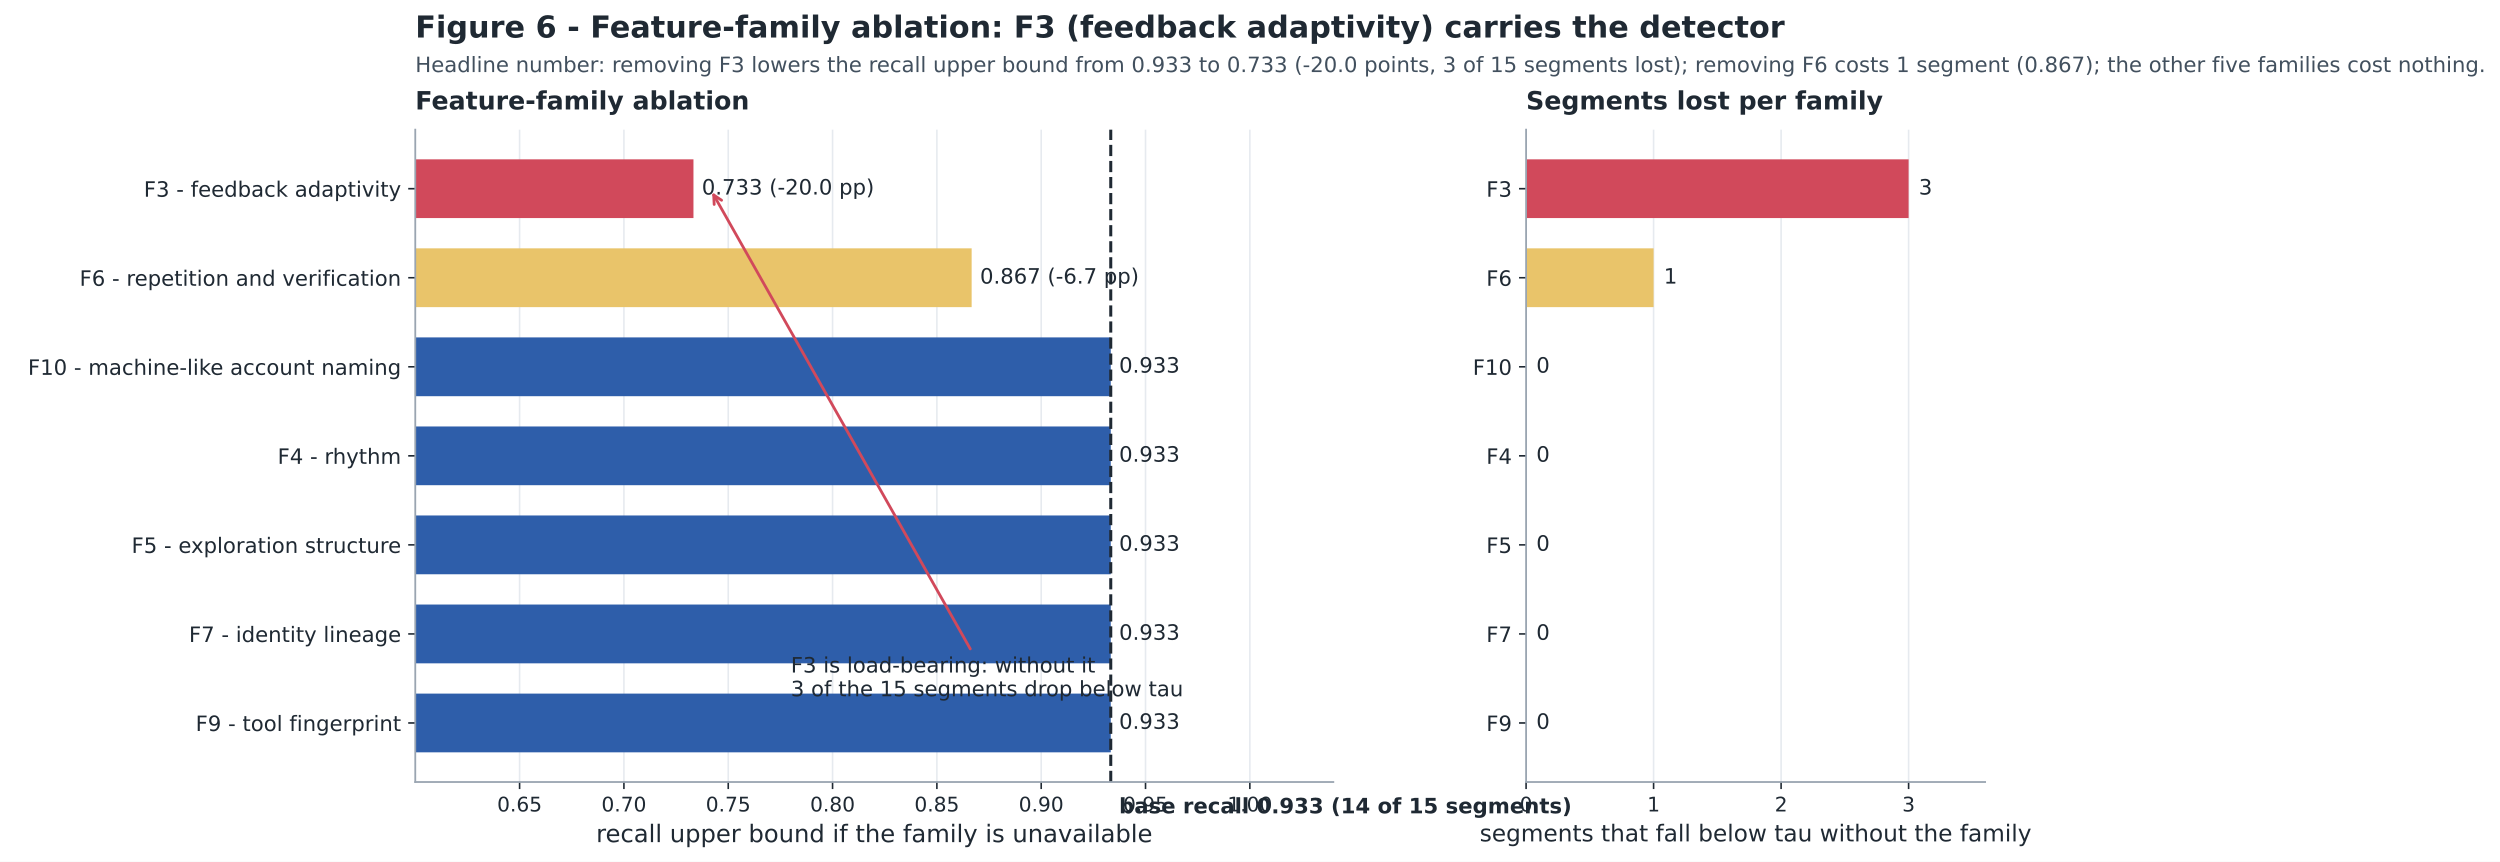
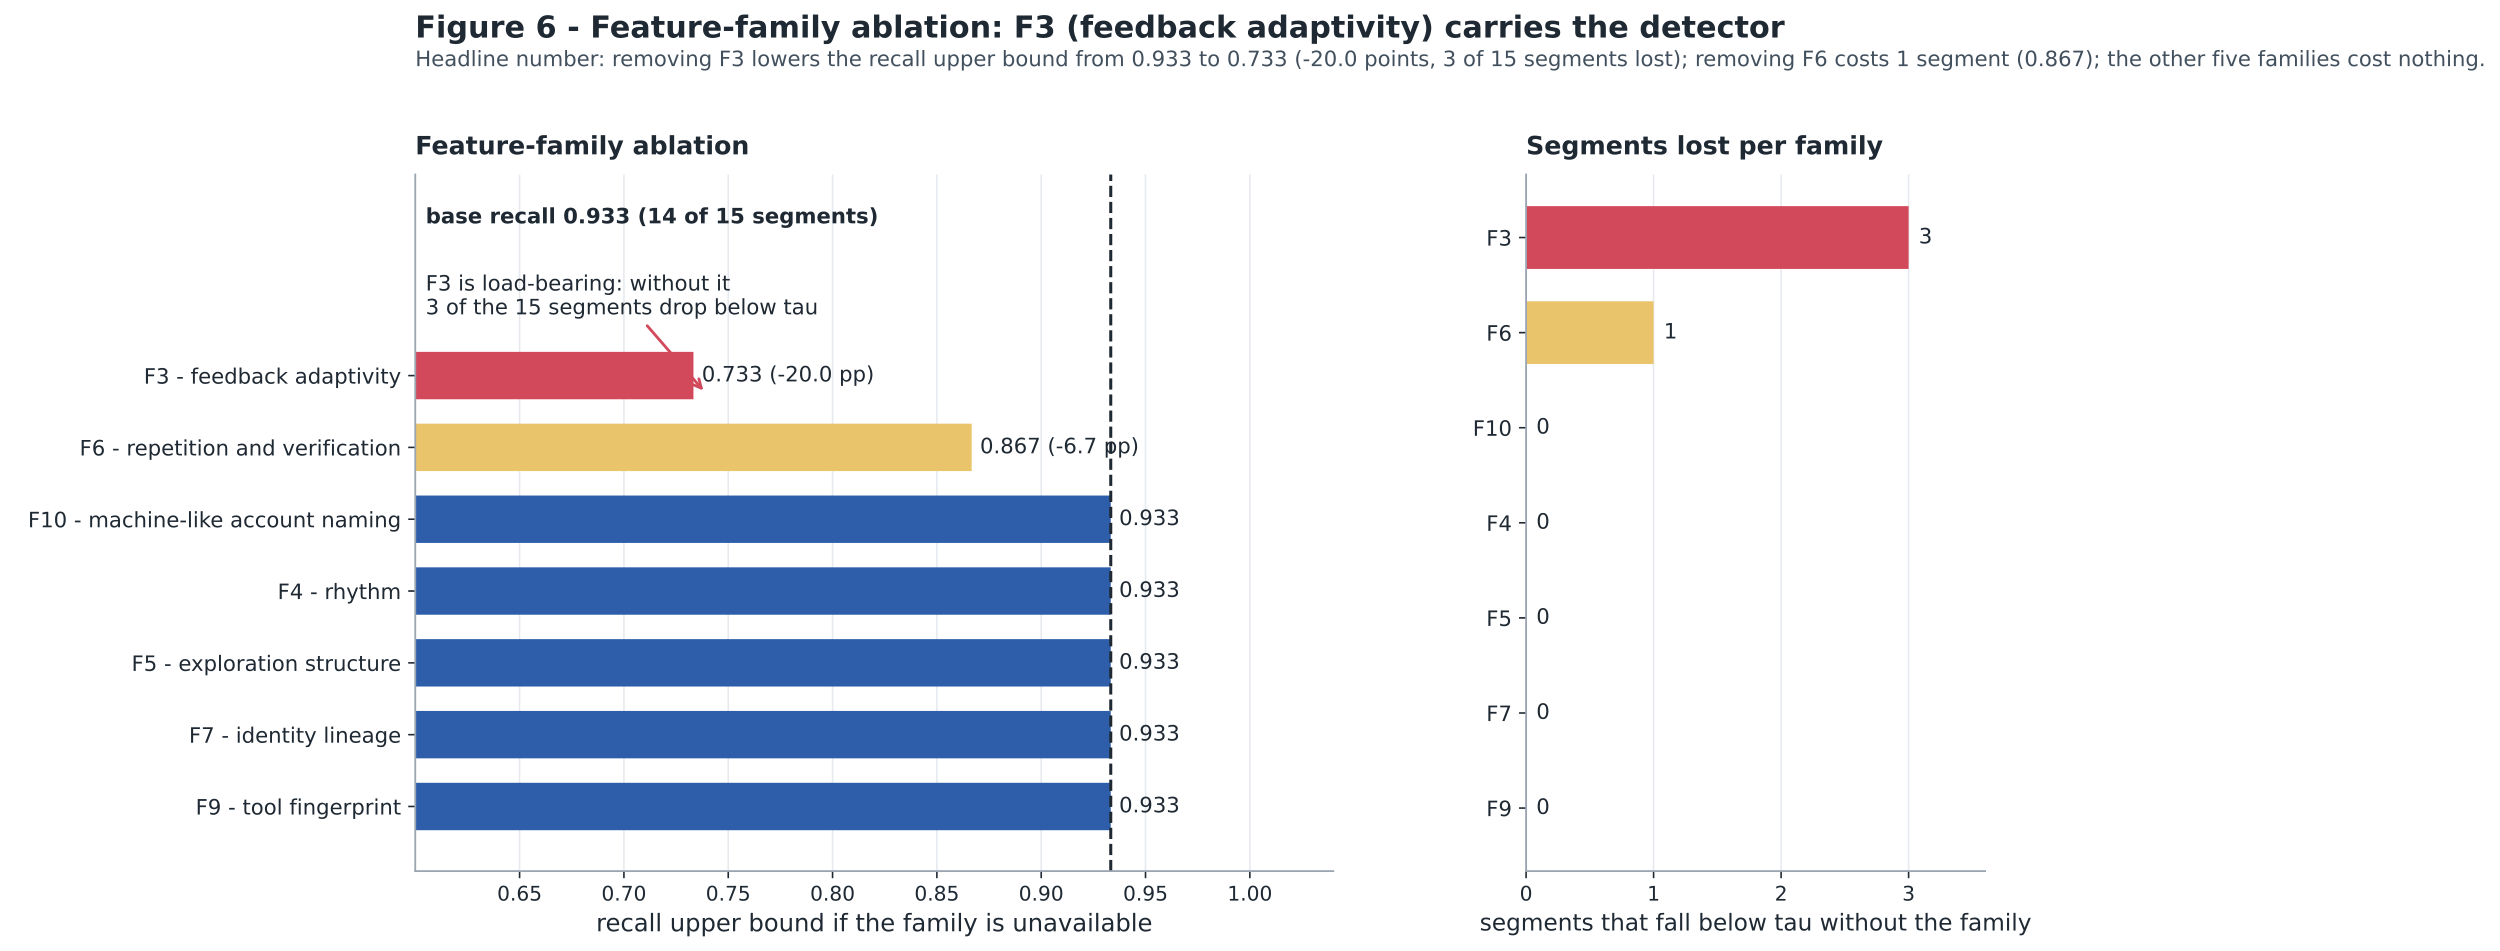
- <svg xmlns="http://www.w3.org/2000/svg" xmlns:xlink="http://www.w3.org/1999/xlink" width="1238.347pt" height="426.852pt" viewBox="0 0 1238.347 426.852" version="1.1">
+ <svg xmlns="http://www.w3.org/2000/svg" xmlns:xlink="http://www.w3.org/1999/xlink" width="1238.347pt" height="470.988pt" viewBox="0 0 1238.347 470.988" version="1.1">
  <defs>
    <style type="text/css">*{stroke-linejoin: round; stroke-linecap: butt}</style>
  </defs>
  <g id="figure_1">
    <g id="patch_1">
-       <path d="M 0 426.852  L 1238.347 426.852  L 1238.347 0  L 0 0  z " style="fill: #ffffff" />
+       <path d="M 0 470.988  L 1238.347 470.988  L 1238.347 0  L 0 0  z " style="fill: #ffffff" />
    </g>
    <g id="axes_1">
      <g id="patch_2">
-         <path d="M 205.7 387.36  L 660.437 387.36  L 660.437 64.224  L 205.7 64.224  z " style="fill: #ffffff" />
+         <path d="M 205.7 431.496  L 660.437 431.496  L 660.437 86.436  L 205.7 86.436  z " style="fill: #ffffff" />
      </g>
      <g id="matplotlib.axis_1">
        <g id="xtick_1">
          <g id="line2d_1">
-             <path d="M 257.375 387.36  L 257.375 64.224  " clip-path="url(#p7f1a88442e)" style="fill: none; stroke: #e6eaef; stroke-width: 0.8; stroke-linecap: square" />
+             <path d="M 257.375 431.496  L 257.375 86.436  " clip-path="url(#p251c50c5ed)" style="fill: none; stroke: #e6eaef; stroke-width: 0.8; stroke-linecap: square" />
          </g>
          <g id="line2d_2">
            <defs>
-               <path id="m8e0997d4df" d="M 0 0  L 0 3.5  " style="stroke: #1f2933; stroke-width: 0.8" />
+               <path id="ma139b9c1f6" d="M 0 0  L 0 3.5  " style="stroke: #1f2933; stroke-width: 0.8" />
            </defs>
            <g>
-               <use xlink:href="#m8e0997d4df" x="257.375" y="387.36" style="fill: #1f2933; stroke: #1f2933; stroke-width: 0.8" />
+               <use xlink:href="#ma139b9c1f6" x="257.375" y="431.496" style="fill: #1f2933; stroke: #1f2933; stroke-width: 0.8" />
            </g>
          </g>
          <g id="text_1">
-             <text style="font-size: 10px; font-family: 'DejaVu Sans'; text-anchor: middle; fill: #1f2933" x="257.375" y="401.958" transform="rotate(-0 257.375 401.9584)">0.65</text>
+             <text style="font-size: 10px; font-family: 'DejaVu Sans'; text-anchor: middle; fill: #1f2933" x="257.375" y="446.094" transform="rotate(-0 257.375 446.0944)">0.65</text>
          </g>
        </g>
        <g id="xtick_2">
          <g id="line2d_3">
-             <path d="M 309.05 387.36  L 309.05 64.224  " clip-path="url(#p7f1a88442e)" style="fill: none; stroke: #e6eaef; stroke-width: 0.8; stroke-linecap: square" />
+             <path d="M 309.05 431.496  L 309.05 86.436  " clip-path="url(#p251c50c5ed)" style="fill: none; stroke: #e6eaef; stroke-width: 0.8; stroke-linecap: square" />
          </g>
          <g id="line2d_4">
            <g>
-               <use xlink:href="#m8e0997d4df" x="309.05" y="387.36" style="fill: #1f2933; stroke: #1f2933; stroke-width: 0.8" />
+               <use xlink:href="#ma139b9c1f6" x="309.05" y="431.496" style="fill: #1f2933; stroke: #1f2933; stroke-width: 0.8" />
            </g>
          </g>
          <g id="text_2">
-             <text style="font-size: 10px; font-family: 'DejaVu Sans'; text-anchor: middle; fill: #1f2933" x="309.05" y="401.958" transform="rotate(-0 309.0496 401.9584)">0.70</text>
+             <text style="font-size: 10px; font-family: 'DejaVu Sans'; text-anchor: middle; fill: #1f2933" x="309.05" y="446.094" transform="rotate(-0 309.0496 446.0944)">0.70</text>
          </g>
        </g>
        <g id="xtick_3">
          <g id="line2d_5">
-             <path d="M 360.724 387.36  L 360.724 64.224  " clip-path="url(#p7f1a88442e)" style="fill: none; stroke: #e6eaef; stroke-width: 0.8; stroke-linecap: square" />
+             <path d="M 360.724 431.496  L 360.724 86.436  " clip-path="url(#p251c50c5ed)" style="fill: none; stroke: #e6eaef; stroke-width: 0.8; stroke-linecap: square" />
          </g>
          <g id="line2d_6">
            <g>
-               <use xlink:href="#m8e0997d4df" x="360.724" y="387.36" style="fill: #1f2933; stroke: #1f2933; stroke-width: 0.8" />
+               <use xlink:href="#ma139b9c1f6" x="360.724" y="431.496" style="fill: #1f2933; stroke: #1f2933; stroke-width: 0.8" />
            </g>
          </g>
          <g id="text_3">
-             <text style="font-size: 10px; font-family: 'DejaVu Sans'; text-anchor: middle; fill: #1f2933" x="360.724" y="401.958" transform="rotate(-0 360.7242 401.9584)">0.75</text>
+             <text style="font-size: 10px; font-family: 'DejaVu Sans'; text-anchor: middle; fill: #1f2933" x="360.724" y="446.094" transform="rotate(-0 360.7242 446.0944)">0.75</text>
          </g>
        </g>
        <g id="xtick_4">
          <g id="line2d_7">
-             <path d="M 412.399 387.36  L 412.399 64.224  " clip-path="url(#p7f1a88442e)" style="fill: none; stroke: #e6eaef; stroke-width: 0.8; stroke-linecap: square" />
+             <path d="M 412.399 431.496  L 412.399 86.436  " clip-path="url(#p251c50c5ed)" style="fill: none; stroke: #e6eaef; stroke-width: 0.8; stroke-linecap: square" />
          </g>
          <g id="line2d_8">
            <g>
-               <use xlink:href="#m8e0997d4df" x="412.399" y="387.36" style="fill: #1f2933; stroke: #1f2933; stroke-width: 0.8" />
+               <use xlink:href="#ma139b9c1f6" x="412.399" y="431.496" style="fill: #1f2933; stroke: #1f2933; stroke-width: 0.8" />
            </g>
          </g>
          <g id="text_4">
-             <text style="font-size: 10px; font-family: 'DejaVu Sans'; text-anchor: middle; fill: #1f2933" x="412.399" y="401.958" transform="rotate(-0 412.3989 401.9584)">0.80</text>
+             <text style="font-size: 10px; font-family: 'DejaVu Sans'; text-anchor: middle; fill: #1f2933" x="412.399" y="446.094" transform="rotate(-0 412.3989 446.0944)">0.80</text>
          </g>
        </g>
        <g id="xtick_5">
          <g id="line2d_9">
-             <path d="M 464.074 387.36  L 464.074 64.224  " clip-path="url(#p7f1a88442e)" style="fill: none; stroke: #e6eaef; stroke-width: 0.8; stroke-linecap: square" />
+             <path d="M 464.074 431.496  L 464.074 86.436  " clip-path="url(#p251c50c5ed)" style="fill: none; stroke: #e6eaef; stroke-width: 0.8; stroke-linecap: square" />
          </g>
          <g id="line2d_10">
            <g>
-               <use xlink:href="#m8e0997d4df" x="464.074" y="387.36" style="fill: #1f2933; stroke: #1f2933; stroke-width: 0.8" />
+               <use xlink:href="#ma139b9c1f6" x="464.074" y="431.496" style="fill: #1f2933; stroke: #1f2933; stroke-width: 0.8" />
            </g>
          </g>
          <g id="text_5">
-             <text style="font-size: 10px; font-family: 'DejaVu Sans'; text-anchor: middle; fill: #1f2933" x="464.074" y="401.958" transform="rotate(-0 464.0735 401.9584)">0.85</text>
+             <text style="font-size: 10px; font-family: 'DejaVu Sans'; text-anchor: middle; fill: #1f2933" x="464.074" y="446.094" transform="rotate(-0 464.0735 446.0944)">0.85</text>
          </g>
        </g>
        <g id="xtick_6">
          <g id="line2d_11">
-             <path d="M 515.748 387.36  L 515.748 64.224  " clip-path="url(#p7f1a88442e)" style="fill: none; stroke: #e6eaef; stroke-width: 0.8; stroke-linecap: square" />
+             <path d="M 515.748 431.496  L 515.748 86.436  " clip-path="url(#p251c50c5ed)" style="fill: none; stroke: #e6eaef; stroke-width: 0.8; stroke-linecap: square" />
          </g>
          <g id="line2d_12">
            <g>
-               <use xlink:href="#m8e0997d4df" x="515.748" y="387.36" style="fill: #1f2933; stroke: #1f2933; stroke-width: 0.8" />
+               <use xlink:href="#ma139b9c1f6" x="515.748" y="431.496" style="fill: #1f2933; stroke: #1f2933; stroke-width: 0.8" />
            </g>
          </g>
          <g id="text_6">
-             <text style="font-size: 10px; font-family: 'DejaVu Sans'; text-anchor: middle; fill: #1f2933" x="515.748" y="401.958" transform="rotate(-0 515.7482 401.9584)">0.90</text>
+             <text style="font-size: 10px; font-family: 'DejaVu Sans'; text-anchor: middle; fill: #1f2933" x="515.748" y="446.094" transform="rotate(-0 515.7482 446.0944)">0.90</text>
          </g>
        </g>
        <g id="xtick_7">
          <g id="line2d_13">
-             <path d="M 567.423 387.36  L 567.423 64.224  " clip-path="url(#p7f1a88442e)" style="fill: none; stroke: #e6eaef; stroke-width: 0.8; stroke-linecap: square" />
+             <path d="M 567.423 431.496  L 567.423 86.436  " clip-path="url(#p251c50c5ed)" style="fill: none; stroke: #e6eaef; stroke-width: 0.8; stroke-linecap: square" />
          </g>
          <g id="line2d_14">
            <g>
-               <use xlink:href="#m8e0997d4df" x="567.423" y="387.36" style="fill: #1f2933; stroke: #1f2933; stroke-width: 0.8" />
+               <use xlink:href="#ma139b9c1f6" x="567.423" y="431.496" style="fill: #1f2933; stroke: #1f2933; stroke-width: 0.8" />
            </g>
          </g>
          <g id="text_7">
-             <text style="font-size: 10px; font-family: 'DejaVu Sans'; text-anchor: middle; fill: #1f2933" x="567.423" y="401.958" transform="rotate(-0 567.4228 401.9584)">0.95</text>
+             <text style="font-size: 10px; font-family: 'DejaVu Sans'; text-anchor: middle; fill: #1f2933" x="567.423" y="446.094" transform="rotate(-0 567.4228 446.0944)">0.95</text>
          </g>
        </g>
        <g id="xtick_8">
          <g id="line2d_15">
-             <path d="M 619.097 387.36  L 619.097 64.224  " clip-path="url(#p7f1a88442e)" style="fill: none; stroke: #e6eaef; stroke-width: 0.8; stroke-linecap: square" />
+             <path d="M 619.097 431.496  L 619.097 86.436  " clip-path="url(#p251c50c5ed)" style="fill: none; stroke: #e6eaef; stroke-width: 0.8; stroke-linecap: square" />
          </g>
          <g id="line2d_16">
            <g>
-               <use xlink:href="#m8e0997d4df" x="619.097" y="387.36" style="fill: #1f2933; stroke: #1f2933; stroke-width: 0.8" />
+               <use xlink:href="#ma139b9c1f6" x="619.097" y="431.496" style="fill: #1f2933; stroke: #1f2933; stroke-width: 0.8" />
            </g>
          </g>
          <g id="text_8">
-             <text style="font-size: 10px; font-family: 'DejaVu Sans'; text-anchor: middle; fill: #1f2933" x="619.097" y="401.958" transform="rotate(-0 619.0974 401.9584)">1.00</text>
+             <text style="font-size: 10px; font-family: 'DejaVu Sans'; text-anchor: middle; fill: #1f2933" x="619.097" y="446.094" transform="rotate(-0 619.0974 446.0944)">1.00</text>
          </g>
        </g>
        <g id="text_9">
-           <text style="font-size: 12px; font-family: 'DejaVu Sans'; text-anchor: middle; fill: #1f2933" x="433.069" y="417.156" transform="rotate(-0 433.0687 417.1562)">recall upper bound if the family is unavailable</text>
+           <text style="font-size: 12px; font-family: 'DejaVu Sans'; text-anchor: middle; fill: #1f2933" x="433.069" y="461.292" transform="rotate(-0 433.0687 461.2923)">recall upper bound if the family is unavailable</text>
        </g>
      </g>
      <g id="matplotlib.axis_2">
        <g id="ytick_1">
          <g id="line2d_17">
            <defs>
-               <path id="m0ffe9eadd7" d="M 0 0  L -3.5 0  " style="stroke: #1f2933; stroke-width: 0.8" />
+               <path id="mc63a3021b8" d="M 0 0  L -3.5 0  " style="stroke: #1f2933; stroke-width: 0.8" />
            </defs>
            <g>
-               <use xlink:href="#m0ffe9eadd7" x="205.7" y="93.468" style="fill: #1f2933; stroke: #1f2933; stroke-width: 0.8" />
+               <use xlink:href="#mc63a3021b8" x="205.7" y="186.041" style="fill: #1f2933; stroke: #1f2933; stroke-width: 0.8" />
            </g>
          </g>
          <g id="text_10">
-             <text style="font-size: 10.5px; font-family: 'DejaVu Sans'; text-anchor: end; fill: #1f2933" x="198.7" y="97.457" transform="rotate(-0 198.7003 97.45686)">F3  -  feedback adaptivity</text>
+             <text style="font-size: 10.5px; font-family: 'DejaVu Sans'; text-anchor: end; fill: #1f2933" x="198.7" y="190.03" transform="rotate(-0 198.7003 190.0301)">F3  -  feedback adaptivity</text>
          </g>
        </g>
        <g id="ytick_2">
          <g id="line2d_18">
            <g>
-               <use xlink:href="#m0ffe9eadd7" x="205.7" y="137.576" style="fill: #1f2933; stroke: #1f2933; stroke-width: 0.8" />
+               <use xlink:href="#mc63a3021b8" x="205.7" y="221.614" style="fill: #1f2933; stroke: #1f2933; stroke-width: 0.8" />
            </g>
          </g>
          <g id="text_11">
-             <text style="font-size: 10.5px; font-family: 'DejaVu Sans'; text-anchor: end; fill: #1f2933" x="198.7" y="141.565" transform="rotate(-0 198.7003 141.565)">F6  -  repetition and verification</text>
+             <text style="font-size: 10.5px; font-family: 'DejaVu Sans'; text-anchor: end; fill: #1f2933" x="198.7" y="225.603" transform="rotate(-0 198.7003 225.6033)">F6  -  repetition and verification</text>
          </g>
        </g>
        <g id="ytick_3">
          <g id="line2d_19">
            <g>
-               <use xlink:href="#m0ffe9eadd7" x="205.7" y="181.684" style="fill: #1f2933; stroke: #1f2933; stroke-width: 0.8" />
+               <use xlink:href="#mc63a3021b8" x="205.7" y="257.187" style="fill: #1f2933; stroke: #1f2933; stroke-width: 0.8" />
            </g>
          </g>
          <g id="text_12">
-             <text style="font-size: 10.5px; font-family: 'DejaVu Sans'; text-anchor: end; fill: #1f2933" x="198.7" y="185.673" transform="rotate(-0 198.7003 185.6731)">F10  -  machine-like account naming</text>
+             <text style="font-size: 10.5px; font-family: 'DejaVu Sans'; text-anchor: end; fill: #1f2933" x="198.7" y="261.177" transform="rotate(-0 198.7003 261.1765)">F10  -  machine-like account naming</text>
          </g>
        </g>
        <g id="ytick_4">
          <g id="line2d_20">
            <g>
-               <use xlink:href="#m0ffe9eadd7" x="205.7" y="225.792" style="fill: #1f2933; stroke: #1f2933; stroke-width: 0.8" />
+               <use xlink:href="#mc63a3021b8" x="205.7" y="292.761" style="fill: #1f2933; stroke: #1f2933; stroke-width: 0.8" />
            </g>
          </g>
          <g id="text_13">
-             <text style="font-size: 10.5px; font-family: 'DejaVu Sans'; text-anchor: end; fill: #1f2933" x="198.7" y="229.781" transform="rotate(-0 198.7003 229.7812)">F4  -  rhythm</text>
+             <text style="font-size: 10.5px; font-family: 'DejaVu Sans'; text-anchor: end; fill: #1f2933" x="198.7" y="296.75" transform="rotate(-0 198.7003 296.7497)">F4  -  rhythm</text>
          </g>
        </g>
        <g id="ytick_5">
          <g id="line2d_21">
            <g>
-               <use xlink:href="#m0ffe9eadd7" x="205.7" y="269.9" style="fill: #1f2933; stroke: #1f2933; stroke-width: 0.8" />
+               <use xlink:href="#mc63a3021b8" x="205.7" y="328.334" style="fill: #1f2933; stroke: #1f2933; stroke-width: 0.8" />
            </g>
          </g>
          <g id="text_14">
-             <text style="font-size: 10.5px; font-family: 'DejaVu Sans'; text-anchor: end; fill: #1f2933" x="198.7" y="273.889" transform="rotate(-0 198.7003 273.8893)">F5  -  exploration structure</text>
+             <text style="font-size: 10.5px; font-family: 'DejaVu Sans'; text-anchor: end; fill: #1f2933" x="198.7" y="332.323" transform="rotate(-0 198.7003 332.3229)">F5  -  exploration structure</text>
          </g>
        </g>
        <g id="ytick_6">
          <g id="line2d_22">
            <g>
-               <use xlink:href="#m0ffe9eadd7" x="205.7" y="314.008" style="fill: #1f2933; stroke: #1f2933; stroke-width: 0.8" />
+               <use xlink:href="#mc63a3021b8" x="205.7" y="363.907" style="fill: #1f2933; stroke: #1f2933; stroke-width: 0.8" />
            </g>
          </g>
          <g id="text_15">
-             <text style="font-size: 10.5px; font-family: 'DejaVu Sans'; text-anchor: end; fill: #1f2933" x="198.7" y="317.997" transform="rotate(-0 198.7003 317.9974)">F7  -  identity lineage</text>
+             <text style="font-size: 10.5px; font-family: 'DejaVu Sans'; text-anchor: end; fill: #1f2933" x="198.7" y="367.896" transform="rotate(-0 198.7003 367.8961)">F7  -  identity lineage</text>
          </g>
        </g>
        <g id="ytick_7">
          <g id="line2d_23">
            <g>
-               <use xlink:href="#m0ffe9eadd7" x="205.7" y="358.116" style="fill: #1f2933; stroke: #1f2933; stroke-width: 0.8" />
+               <use xlink:href="#mc63a3021b8" x="205.7" y="399.48" style="fill: #1f2933; stroke: #1f2933; stroke-width: 0.8" />
            </g>
          </g>
          <g id="text_16">
-             <text style="font-size: 10.5px; font-family: 'DejaVu Sans'; text-anchor: end; fill: #1f2933" x="198.7" y="362.106" transform="rotate(-0 198.7003 362.1055)">F9  -  tool fingerprint</text>
+             <text style="font-size: 10.5px; font-family: 'DejaVu Sans'; text-anchor: end; fill: #1f2933" x="198.7" y="403.469" transform="rotate(-0 198.7003 403.4693)">F9  -  tool fingerprint</text>
          </g>
        </g>
      </g>
      <g id="patch_3">
-         <path d="M -414.395 108.023  L 343.499 108.023  L 343.499 78.912  L -414.395 78.912  z " clip-path="url(#p7f1a88442e)" style="fill: #d1495b" />
+         <path d="M -414.395 197.78  L 343.499 197.78  L 343.499 174.302  L -414.395 174.302  z " clip-path="url(#p251c50c5ed)" style="fill: #d1495b" />
      </g>
      <g id="patch_4">
-         <path d="M -414.395 152.131  L 481.298 152.131  L 481.298 123.02  L -414.395 123.02  z " clip-path="url(#p7f1a88442e)" style="fill: #e9c46a" />
+         <path d="M -414.395 233.353  L 481.298 233.353  L 481.298 209.875  L -414.395 209.875  z " clip-path="url(#p251c50c5ed)" style="fill: #e9c46a" />
      </g>
      <g id="patch_5">
-         <path d="M -414.395 196.24  L 550.198 196.24  L 550.198 167.128  L -414.395 167.128  z " clip-path="url(#p7f1a88442e)" style="fill: #2e5eaa" />
+         <path d="M -414.395 268.926  L 550.198 268.926  L 550.198 245.448  L -414.395 245.448  z " clip-path="url(#p251c50c5ed)" style="fill: #2e5eaa" />
      </g>
      <g id="patch_6">
-         <path d="M -414.395 240.348  L 550.198 240.348  L 550.198 211.236  L -414.395 211.236  z " clip-path="url(#p7f1a88442e)" style="fill: #2e5eaa" />
+         <path d="M -414.395 304.5  L 550.198 304.5  L 550.198 281.021  L -414.395 281.021  z " clip-path="url(#p251c50c5ed)" style="fill: #2e5eaa" />
      </g>
      <g id="patch_7">
-         <path d="M -414.395 284.456  L 550.198 284.456  L 550.198 255.344  L -414.395 255.344  z " clip-path="url(#p7f1a88442e)" style="fill: #2e5eaa" />
+         <path d="M -414.395 340.073  L 550.198 340.073  L 550.198 316.595  L -414.395 316.595  z " clip-path="url(#p251c50c5ed)" style="fill: #2e5eaa" />
      </g>
      <g id="patch_8">
-         <path d="M -414.395 328.564  L 550.198 328.564  L 550.198 299.453  L -414.395 299.453  z " clip-path="url(#p7f1a88442e)" style="fill: #2e5eaa" />
+         <path d="M -414.395 375.646  L 550.198 375.646  L 550.198 352.168  L -414.395 352.168  z " clip-path="url(#p251c50c5ed)" style="fill: #2e5eaa" />
      </g>
      <g id="patch_9">
-         <path d="M -414.395 372.672  L 550.198 372.672  L 550.198 343.561  L -414.395 343.561  z " clip-path="url(#p7f1a88442e)" style="fill: #2e5eaa" />
+         <path d="M -414.395 411.219  L 550.198 411.219  L 550.198 387.741  L -414.395 387.741  z " clip-path="url(#p251c50c5ed)" style="fill: #2e5eaa" />
      </g>
      <g id="line2d_24">
-         <path d="M 550.198 387.36  L 550.198 64.224  " clip-path="url(#p7f1a88442e)" style="fill: none; stroke-dasharray: 5.55,2.4; stroke-dashoffset: 0; stroke: #1f2933; stroke-width: 1.5" />
+         <path d="M 550.198 431.496  L 550.198 86.436  " clip-path="url(#p251c50c5ed)" style="fill: none; stroke-dasharray: 5.55,2.4; stroke-dashoffset: 0; stroke: #1f2933; stroke-width: 1.5" />
      </g>
      <g id="patch_10">
-         <path d="M 205.7 387.36  L 205.7 64.224  " style="fill: none; stroke: #9aa5b1; stroke-width: 0.9; stroke-linejoin: miter; stroke-linecap: square" />
+         <path d="M 205.7 431.496  L 205.7 86.436  " style="fill: none; stroke: #9aa5b1; stroke-width: 0.9; stroke-linejoin: miter; stroke-linecap: square" />
      </g>
      <g id="patch_11">
-         <path d="M 205.7 387.36  L 660.437 387.36  " style="fill: none; stroke: #9aa5b1; stroke-width: 0.9; stroke-linejoin: miter; stroke-linecap: square" />
+         <path d="M 205.7 431.496  L 660.437 431.496  " style="fill: none; stroke: #9aa5b1; stroke-width: 0.9; stroke-linejoin: miter; stroke-linecap: square" />
      </g>
      <g id="text_17">
-         <text style="font-weight: 700; font-size: 10.5px; font-family: 'DejaVu Sans'; text-anchor: start; fill: #1f2933" x="554.332" y="402.875" transform="rotate(-0 554.3319 402.8754)">base recall 0.933 (14 of 15 segments)</text>
+         <text style="font-weight: 700; font-size: 10.5px; font-family: 'DejaVu Sans'; text-anchor: start; fill: #1f2933" x="210.868" y="110.636" transform="rotate(-0 210.8678 110.6362)">base recall 0.933 (14 of 15 segments)</text>
      </g>
      <g id="text_18">
-         <text style="font-size: 10.5px; font-family: 'DejaVu Sans'; text-anchor: start; fill: #1f2933" x="347.633" y="96.365" transform="rotate(-0 347.6333 96.36502)">0.733  (-20.0 pp)</text>
+         <text style="font-size: 10.5px; font-family: 'DejaVu Sans'; text-anchor: start; fill: #1f2933" x="347.633" y="188.938" transform="rotate(-0 347.6333 188.9383)">0.733  (-20.0 pp)</text>
      </g>
      <g id="text_19">
-         <text style="font-size: 10.5px; font-family: 'DejaVu Sans'; text-anchor: start; fill: #1f2933" x="485.432" y="140.473" transform="rotate(-0 485.4324 140.4731)">0.867  (-6.7 pp)</text>
+         <text style="font-size: 10.5px; font-family: 'DejaVu Sans'; text-anchor: start; fill: #1f2933" x="485.432" y="224.511" transform="rotate(-0 485.4324 224.5115)">0.867  (-6.7 pp)</text>
      </g>
      <g id="text_20">
-         <text style="font-size: 10.5px; font-family: 'DejaVu Sans'; text-anchor: start; fill: #1f2933" x="554.332" y="184.581" transform="rotate(-0 554.3319 184.5812)">0.933</text>
+         <text style="font-size: 10.5px; font-family: 'DejaVu Sans'; text-anchor: start; fill: #1f2933" x="554.332" y="260.085" transform="rotate(-0 554.3319 260.0847)">0.933</text>
      </g>
      <g id="text_21">
-         <text style="font-size: 10.5px; font-family: 'DejaVu Sans'; text-anchor: start; fill: #1f2933" x="554.332" y="228.689" transform="rotate(-0 554.3319 228.6893)">0.933</text>
+         <text style="font-size: 10.5px; font-family: 'DejaVu Sans'; text-anchor: start; fill: #1f2933" x="554.332" y="295.658" transform="rotate(-0 554.3319 295.6579)">0.933</text>
      </g>
      <g id="text_22">
-         <text style="font-size: 10.5px; font-family: 'DejaVu Sans'; text-anchor: start; fill: #1f2933" x="554.332" y="272.797" transform="rotate(-0 554.3319 272.7975)">0.933</text>
+         <text style="font-size: 10.5px; font-family: 'DejaVu Sans'; text-anchor: start; fill: #1f2933" x="554.332" y="331.231" transform="rotate(-0 554.3319 331.2311)">0.933</text>
      </g>
      <g id="text_23">
-         <text style="font-size: 10.5px; font-family: 'DejaVu Sans'; text-anchor: start; fill: #1f2933" x="554.332" y="316.906" transform="rotate(-0 554.3319 316.9056)">0.933</text>
+         <text style="font-size: 10.5px; font-family: 'DejaVu Sans'; text-anchor: start; fill: #1f2933" x="554.332" y="366.804" transform="rotate(-0 554.3319 366.8043)">0.933</text>
      </g>
      <g id="text_24">
-         <text style="font-size: 10.5px; font-family: 'DejaVu Sans'; text-anchor: start; fill: #1f2933" x="554.332" y="361.014" transform="rotate(-0 554.3319 361.0137)">0.933</text>
+         <text style="font-size: 10.5px; font-family: 'DejaVu Sans'; text-anchor: start; fill: #1f2933" x="554.332" y="402.377" transform="rotate(-0 554.3319 402.3775)">0.933</text>
      </g>
      <g id="patch_12">
-         <path d="M 480.606 321.404  Q 416.679 208.307 353.522 96.573  " style="fill: none; stroke: #d1495b; stroke-width: 1.4; stroke-linecap: round" />
-         <path d="M 353.761 101.262  L 353.522 96.573  L 357.417 99.196  " style="fill: none; stroke: #d1495b; stroke-width: 1.4; stroke-linecap: round" />
+         <path d="M 320.605 161.382  Q 334.498 177.404 347.366 192.242  " style="fill: none; stroke: #d1495b; stroke-width: 1.4; stroke-linecap: round" />
+         <path d="M 346.201 187.694  L 347.366 192.242  L 343.028 190.445  " style="fill: none; stroke: #d1495b; stroke-width: 1.4; stroke-linecap: round" />
      </g>
      <g id="text_25">
-         <text style="font-size: 10.5px; font-family: 'DejaVu Sans'; fill: #1f2933" transform="translate(391.729 333.1262)">F3 is load-bearing: without it</text>
-         <text style="font-size: 10.5px; font-family: 'DejaVu Sans'; fill: #1f2933" transform="translate(391.729 344.8839)">3 of the 15 segments drop below tau</text>
+         <text style="font-size: 10.5px; font-family: 'DejaVu Sans'; fill: #1f2933" transform="translate(210.8678 143.9289)">F3 is load-bearing: without it</text>
+         <text style="font-size: 10.5px; font-family: 'DejaVu Sans'; fill: #1f2933" transform="translate(210.8678 155.6866)">3 of the 15 segments drop below tau</text>
      </g>
      <g id="text_26">
-         <text style="font-weight: 700; font-size: 12.5px; font-family: 'DejaVu Sans'; text-anchor: start; fill: #1f2933" x="205.7" y="54.224" transform="rotate(-0 205.7003 54.224)">Feature-family ablation</text>
+         <text style="font-weight: 700; font-size: 12.5px; font-family: 'DejaVu Sans'; text-anchor: start; fill: #1f2933" x="205.7" y="76.436" transform="rotate(-0 205.7003 76.436)">Feature-family ablation</text>
      </g>
    </g>
    <g id="axes_2">
      <g id="patch_13">
-         <path d="M 755.932 387.36  L 983.3 387.36  L 983.3 64.224  L 755.932 64.224  z " style="fill: #ffffff" />
+         <path d="M 755.932 431.496  L 983.3 431.496  L 983.3 86.436  L 755.932 86.436  z " style="fill: #ffffff" />
      </g>
      <g id="matplotlib.axis_3">
        <g id="xtick_9">
          <g id="line2d_25">
-             <path d="M 755.932 387.36  L 755.932 64.224  " clip-path="url(#p3f2338e7f0)" style="fill: none; stroke: #e6eaef; stroke-width: 0.8; stroke-linecap: square" />
+             <path d="M 755.932 431.496  L 755.932 86.436  " clip-path="url(#pdda50babf8)" style="fill: none; stroke: #e6eaef; stroke-width: 0.8; stroke-linecap: square" />
          </g>
          <g id="line2d_26">
            <g>
-               <use xlink:href="#m8e0997d4df" x="755.932" y="387.36" style="fill: #1f2933; stroke: #1f2933; stroke-width: 0.8" />
+               <use xlink:href="#ma139b9c1f6" x="755.932" y="431.496" style="fill: #1f2933; stroke: #1f2933; stroke-width: 0.8" />
            </g>
          </g>
          <g id="text_27">
-             <text style="font-size: 10px; font-family: 'DejaVu Sans'; text-anchor: middle; fill: #1f2933" x="755.932" y="401.958" transform="rotate(-0 755.9319 401.9584)">0</text>
+             <text style="font-size: 10px; font-family: 'DejaVu Sans'; text-anchor: middle; fill: #1f2933" x="755.932" y="446.094" transform="rotate(-0 755.9319 446.0944)">0</text>
          </g>
        </g>
        <g id="xtick_10">
          <g id="line2d_27">
-             <path d="M 819.09 387.36  L 819.09 64.224  " clip-path="url(#p3f2338e7f0)" style="fill: none; stroke: #e6eaef; stroke-width: 0.8; stroke-linecap: square" />
+             <path d="M 819.09 431.496  L 819.09 86.436  " clip-path="url(#pdda50babf8)" style="fill: none; stroke: #e6eaef; stroke-width: 0.8; stroke-linecap: square" />
          </g>
          <g id="line2d_28">
            <g>
-               <use xlink:href="#m8e0997d4df" x="819.09" y="387.36" style="fill: #1f2933; stroke: #1f2933; stroke-width: 0.8" />
+               <use xlink:href="#ma139b9c1f6" x="819.09" y="431.496" style="fill: #1f2933; stroke: #1f2933; stroke-width: 0.8" />
            </g>
          </g>
          <g id="text_28">
-             <text style="font-size: 10px; font-family: 'DejaVu Sans'; text-anchor: middle; fill: #1f2933" x="819.09" y="401.958" transform="rotate(-0 819.0898 401.9584)">1</text>
+             <text style="font-size: 10px; font-family: 'DejaVu Sans'; text-anchor: middle; fill: #1f2933" x="819.09" y="446.094" transform="rotate(-0 819.0898 446.0944)">1</text>
          </g>
        </g>
        <g id="xtick_11">
          <g id="line2d_29">
-             <path d="M 882.248 387.36  L 882.248 64.224  " clip-path="url(#p3f2338e7f0)" style="fill: none; stroke: #e6eaef; stroke-width: 0.8; stroke-linecap: square" />
+             <path d="M 882.248 431.496  L 882.248 86.436  " clip-path="url(#pdda50babf8)" style="fill: none; stroke: #e6eaef; stroke-width: 0.8; stroke-linecap: square" />
          </g>
          <g id="line2d_30">
            <g>
-               <use xlink:href="#m8e0997d4df" x="882.248" y="387.36" style="fill: #1f2933; stroke: #1f2933; stroke-width: 0.8" />
+               <use xlink:href="#ma139b9c1f6" x="882.248" y="431.496" style="fill: #1f2933; stroke: #1f2933; stroke-width: 0.8" />
            </g>
          </g>
          <g id="text_29">
-             <text style="font-size: 10px; font-family: 'DejaVu Sans'; text-anchor: middle; fill: #1f2933" x="882.248" y="401.958" transform="rotate(-0 882.2477 401.9584)">2</text>
+             <text style="font-size: 10px; font-family: 'DejaVu Sans'; text-anchor: middle; fill: #1f2933" x="882.248" y="446.094" transform="rotate(-0 882.2477 446.0944)">2</text>
          </g>
        </g>
        <g id="xtick_12">
          <g id="line2d_31">
-             <path d="M 945.406 387.36  L 945.406 64.224  " clip-path="url(#p3f2338e7f0)" style="fill: none; stroke: #e6eaef; stroke-width: 0.8; stroke-linecap: square" />
+             <path d="M 945.406 431.496  L 945.406 86.436  " clip-path="url(#pdda50babf8)" style="fill: none; stroke: #e6eaef; stroke-width: 0.8; stroke-linecap: square" />
          </g>
          <g id="line2d_32">
            <g>
-               <use xlink:href="#m8e0997d4df" x="945.406" y="387.36" style="fill: #1f2933; stroke: #1f2933; stroke-width: 0.8" />
+               <use xlink:href="#ma139b9c1f6" x="945.406" y="431.496" style="fill: #1f2933; stroke: #1f2933; stroke-width: 0.8" />
            </g>
          </g>
          <g id="text_30">
-             <text style="font-size: 10px; font-family: 'DejaVu Sans'; text-anchor: middle; fill: #1f2933" x="945.406" y="401.958" transform="rotate(-0 945.4056 401.9584)">3</text>
+             <text style="font-size: 10px; font-family: 'DejaVu Sans'; text-anchor: middle; fill: #1f2933" x="945.406" y="446.094" transform="rotate(-0 945.4056 446.0944)">3</text>
          </g>
        </g>
        <g id="text_31">
-           <text style="font-size: 11.5px; font-family: 'DejaVu Sans'; text-anchor: middle; fill: #1f2933" x="869.616" y="416.776" transform="rotate(-0 869.6161 416.7763)">segments that fall below tau without the family</text>
+           <text style="font-size: 11.5px; font-family: 'DejaVu Sans'; text-anchor: middle; fill: #1f2933" x="869.616" y="460.912" transform="rotate(-0 869.6161 460.9123)">segments that fall below tau without the family</text>
        </g>
      </g>
      <g id="matplotlib.axis_4">
        <g id="ytick_8">
          <g id="line2d_33">
            <g>
-               <use xlink:href="#m0ffe9eadd7" x="755.932" y="93.468" style="fill: #1f2933; stroke: #1f2933; stroke-width: 0.8" />
+               <use xlink:href="#mc63a3021b8" x="755.932" y="117.664" style="fill: #1f2933; stroke: #1f2933; stroke-width: 0.8" />
            </g>
          </g>
          <g id="text_32">
-             <text style="font-size: 10.5px; font-family: 'DejaVu Sans'; text-anchor: end; fill: #1f2933" x="748.932" y="97.457" transform="rotate(-0 748.9319 97.45686)">F3</text>
+             <text style="font-size: 10.5px; font-family: 'DejaVu Sans'; text-anchor: end; fill: #1f2933" x="748.932" y="121.653" transform="rotate(-0 748.9319 121.653)">F3</text>
          </g>
        </g>
        <g id="ytick_9">
          <g id="line2d_34">
            <g>
-               <use xlink:href="#m0ffe9eadd7" x="755.932" y="137.576" style="fill: #1f2933; stroke: #1f2933; stroke-width: 0.8" />
+               <use xlink:href="#mc63a3021b8" x="755.932" y="164.765" style="fill: #1f2933; stroke: #1f2933; stroke-width: 0.8" />
            </g>
          </g>
          <g id="text_33">
-             <text style="font-size: 10.5px; font-family: 'DejaVu Sans'; text-anchor: end; fill: #1f2933" x="748.932" y="141.565" transform="rotate(-0 748.9319 141.565)">F6</text>
+             <text style="font-size: 10.5px; font-family: 'DejaVu Sans'; text-anchor: end; fill: #1f2933" x="748.932" y="168.754" transform="rotate(-0 748.9319 168.7537)">F6</text>
          </g>
        </g>
        <g id="ytick_10">
          <g id="line2d_35">
            <g>
-               <use xlink:href="#m0ffe9eadd7" x="755.932" y="181.684" style="fill: #1f2933; stroke: #1f2933; stroke-width: 0.8" />
+               <use xlink:href="#mc63a3021b8" x="755.932" y="211.865" style="fill: #1f2933; stroke: #1f2933; stroke-width: 0.8" />
            </g>
          </g>
          <g id="text_34">
-             <text style="font-size: 10.5px; font-family: 'DejaVu Sans'; text-anchor: end; fill: #1f2933" x="748.932" y="185.673" transform="rotate(-0 748.9319 185.6731)">F10</text>
+             <text style="font-size: 10.5px; font-family: 'DejaVu Sans'; text-anchor: end; fill: #1f2933" x="748.932" y="215.854" transform="rotate(-0 748.9319 215.8544)">F10</text>
          </g>
        </g>
        <g id="ytick_11">
          <g id="line2d_36">
            <g>
-               <use xlink:href="#m0ffe9eadd7" x="755.932" y="225.792" style="fill: #1f2933; stroke: #1f2933; stroke-width: 0.8" />
+               <use xlink:href="#mc63a3021b8" x="755.932" y="258.966" style="fill: #1f2933; stroke: #1f2933; stroke-width: 0.8" />
            </g>
          </g>
          <g id="text_35">
-             <text style="font-size: 10.5px; font-family: 'DejaVu Sans'; text-anchor: end; fill: #1f2933" x="748.932" y="229.781" transform="rotate(-0 748.9319 229.7812)">F4</text>
+             <text style="font-size: 10.5px; font-family: 'DejaVu Sans'; text-anchor: end; fill: #1f2933" x="748.932" y="262.955" transform="rotate(-0 748.9319 262.9552)">F4</text>
          </g>
        </g>
        <g id="ytick_12">
          <g id="line2d_37">
            <g>
-               <use xlink:href="#m0ffe9eadd7" x="755.932" y="269.9" style="fill: #1f2933; stroke: #1f2933; stroke-width: 0.8" />
+               <use xlink:href="#mc63a3021b8" x="755.932" y="306.067" style="fill: #1f2933; stroke: #1f2933; stroke-width: 0.8" />
            </g>
          </g>
          <g id="text_36">
-             <text style="font-size: 10.5px; font-family: 'DejaVu Sans'; text-anchor: end; fill: #1f2933" x="748.932" y="273.889" transform="rotate(-0 748.9319 273.8893)">F5</text>
+             <text style="font-size: 10.5px; font-family: 'DejaVu Sans'; text-anchor: end; fill: #1f2933" x="748.932" y="310.056" transform="rotate(-0 748.9319 310.0559)">F5</text>
          </g>
        </g>
        <g id="ytick_13">
          <g id="line2d_38">
            <g>
-               <use xlink:href="#m0ffe9eadd7" x="755.932" y="314.008" style="fill: #1f2933; stroke: #1f2933; stroke-width: 0.8" />
+               <use xlink:href="#mc63a3021b8" x="755.932" y="353.167" style="fill: #1f2933; stroke: #1f2933; stroke-width: 0.8" />
            </g>
          </g>
          <g id="text_37">
-             <text style="font-size: 10.5px; font-family: 'DejaVu Sans'; text-anchor: end; fill: #1f2933" x="748.932" y="317.997" transform="rotate(-0 748.9319 317.9974)">F7</text>
+             <text style="font-size: 10.5px; font-family: 'DejaVu Sans'; text-anchor: end; fill: #1f2933" x="748.932" y="357.157" transform="rotate(-0 748.9319 357.1567)">F7</text>
          </g>
        </g>
        <g id="ytick_14">
          <g id="line2d_39">
            <g>
-               <use xlink:href="#m0ffe9eadd7" x="755.932" y="358.116" style="fill: #1f2933; stroke: #1f2933; stroke-width: 0.8" />
+               <use xlink:href="#mc63a3021b8" x="755.932" y="400.268" style="fill: #1f2933; stroke: #1f2933; stroke-width: 0.8" />
            </g>
          </g>
          <g id="text_38">
-             <text style="font-size: 10.5px; font-family: 'DejaVu Sans'; text-anchor: end; fill: #1f2933" x="748.932" y="362.106" transform="rotate(-0 748.9319 362.1055)">F9</text>
+             <text style="font-size: 10.5px; font-family: 'DejaVu Sans'; text-anchor: end; fill: #1f2933" x="748.932" y="404.257" transform="rotate(-0 748.9319 404.2574)">F9</text>
          </g>
        </g>
      </g>
      <g id="patch_14">
-         <path d="M 755.932 108.023  L 945.406 108.023  L 945.406 78.912  L 755.932 78.912  z " clip-path="url(#p3f2338e7f0)" style="fill: #d1495b" />
+         <path d="M 755.932 133.207  L 945.406 133.207  L 945.406 102.121  L 755.932 102.121  z " clip-path="url(#pdda50babf8)" style="fill: #d1495b" />
      </g>
      <g id="patch_15">
-         <path d="M 755.932 152.131  L 819.09 152.131  L 819.09 123.02  L 755.932 123.02  z " clip-path="url(#p3f2338e7f0)" style="fill: #e9c46a" />
+         <path d="M 755.932 180.308  L 819.09 180.308  L 819.09 149.221  L 755.932 149.221  z " clip-path="url(#pdda50babf8)" style="fill: #e9c46a" />
      </g>
      <g id="patch_16">
-         <path d="M 755.932 196.24  L 755.932 196.24  L 755.932 167.128  L 755.932 167.128  z " clip-path="url(#p3f2338e7f0)" style="fill: #2e5eaa" />
+         <path d="M 755.932 227.409  L 755.932 227.409  L 755.932 196.322  L 755.932 196.322  z " clip-path="url(#pdda50babf8)" style="fill: #2e5eaa" />
      </g>
      <g id="patch_17">
-         <path d="M 755.932 240.348  L 755.932 240.348  L 755.932 211.236  L 755.932 211.236  z " clip-path="url(#p3f2338e7f0)" style="fill: #2e5eaa" />
+         <path d="M 755.932 274.509  L 755.932 274.509  L 755.932 243.423  L 755.932 243.423  z " clip-path="url(#pdda50babf8)" style="fill: #2e5eaa" />
      </g>
      <g id="patch_18">
-         <path d="M 755.932 284.456  L 755.932 284.456  L 755.932 255.344  L 755.932 255.344  z " clip-path="url(#p3f2338e7f0)" style="fill: #2e5eaa" />
+         <path d="M 755.932 321.61  L 755.932 321.61  L 755.932 290.523  L 755.932 290.523  z " clip-path="url(#pdda50babf8)" style="fill: #2e5eaa" />
      </g>
      <g id="patch_19">
-         <path d="M 755.932 328.564  L 755.932 328.564  L 755.932 299.453  L 755.932 299.453  z " clip-path="url(#p3f2338e7f0)" style="fill: #2e5eaa" />
+         <path d="M 755.932 368.711  L 755.932 368.711  L 755.932 337.624  L 755.932 337.624  z " clip-path="url(#pdda50babf8)" style="fill: #2e5eaa" />
      </g>
      <g id="patch_20">
-         <path d="M 755.932 372.672  L 755.932 372.672  L 755.932 343.561  L 755.932 343.561  z " clip-path="url(#p3f2338e7f0)" style="fill: #2e5eaa" />
+         <path d="M 755.932 415.811  L 755.932 415.811  L 755.932 384.725  L 755.932 384.725  z " clip-path="url(#pdda50babf8)" style="fill: #2e5eaa" />
      </g>
      <g id="patch_21">
-         <path d="M 755.932 387.36  L 755.932 64.224  " style="fill: none; stroke: #9aa5b1; stroke-width: 0.9; stroke-linejoin: miter; stroke-linecap: square" />
+         <path d="M 755.932 431.496  L 755.932 86.436  " style="fill: none; stroke: #9aa5b1; stroke-width: 0.9; stroke-linejoin: miter; stroke-linecap: square" />
      </g>
      <g id="patch_22">
-         <path d="M 755.932 387.36  L 983.3 387.36  " style="fill: none; stroke: #9aa5b1; stroke-width: 0.9; stroke-linejoin: miter; stroke-linecap: square" />
+         <path d="M 755.932 431.496  L 983.3 431.496  " style="fill: none; stroke: #9aa5b1; stroke-width: 0.9; stroke-linejoin: miter; stroke-linecap: square" />
      </g>
      <g id="text_39">
-         <text style="font-size: 10.5px; font-family: 'DejaVu Sans'; text-anchor: start; fill: #1f2933" x="950.458" y="96.365" transform="rotate(-0 950.4582 96.36502)">3</text>
+         <text style="font-size: 10.5px; font-family: 'DejaVu Sans'; text-anchor: start; fill: #1f2933" x="950.458" y="120.561" transform="rotate(-0 950.4582 120.5611)">3</text>
      </g>
      <g id="text_40">
-         <text style="font-size: 10.5px; font-family: 'DejaVu Sans'; text-anchor: start; fill: #1f2933" x="824.142" y="140.473" transform="rotate(-0 824.1424 140.4731)">1</text>
+         <text style="font-size: 10.5px; font-family: 'DejaVu Sans'; text-anchor: start; fill: #1f2933" x="824.142" y="167.662" transform="rotate(-0 824.1424 167.6619)">1</text>
      </g>
      <g id="text_41">
-         <text style="font-size: 10.5px; font-family: 'DejaVu Sans'; text-anchor: start; fill: #1f2933" x="760.985" y="184.581" transform="rotate(-0 760.9845 184.5812)">0</text>
+         <text style="font-size: 10.5px; font-family: 'DejaVu Sans'; text-anchor: start; fill: #1f2933" x="760.985" y="214.763" transform="rotate(-0 760.9845 214.7626)">0</text>
      </g>
      <g id="text_42">
-         <text style="font-size: 10.5px; font-family: 'DejaVu Sans'; text-anchor: start; fill: #1f2933" x="760.985" y="228.689" transform="rotate(-0 760.9845 228.6893)">0</text>
+         <text style="font-size: 10.5px; font-family: 'DejaVu Sans'; text-anchor: start; fill: #1f2933" x="760.985" y="261.863" transform="rotate(-0 760.9845 261.8633)">0</text>
      </g>
      <g id="text_43">
-         <text style="font-size: 10.5px; font-family: 'DejaVu Sans'; text-anchor: start; fill: #1f2933" x="760.985" y="272.797" transform="rotate(-0 760.9845 272.7975)">0</text>
+         <text style="font-size: 10.5px; font-family: 'DejaVu Sans'; text-anchor: start; fill: #1f2933" x="760.985" y="308.964" transform="rotate(-0 760.9845 308.9641)">0</text>
      </g>
      <g id="text_44">
-         <text style="font-size: 10.5px; font-family: 'DejaVu Sans'; text-anchor: start; fill: #1f2933" x="760.985" y="316.906" transform="rotate(-0 760.9845 316.9056)">0</text>
+         <text style="font-size: 10.5px; font-family: 'DejaVu Sans'; text-anchor: start; fill: #1f2933" x="760.985" y="356.065" transform="rotate(-0 760.9845 356.0648)">0</text>
      </g>
      <g id="text_45">
-         <text style="font-size: 10.5px; font-family: 'DejaVu Sans'; text-anchor: start; fill: #1f2933" x="760.985" y="361.014" transform="rotate(-0 760.9845 361.0137)">0</text>
+         <text style="font-size: 10.5px; font-family: 'DejaVu Sans'; text-anchor: start; fill: #1f2933" x="760.985" y="403.166" transform="rotate(-0 760.9845 403.1656)">0</text>
      </g>
      <g id="text_46">
-         <text style="font-weight: 700; font-size: 12.5px; font-family: 'DejaVu Sans'; text-anchor: start; fill: #1f2933" x="755.932" y="54.224" transform="rotate(-0 755.9319 54.224)">Segments lost per family</text>
+         <text style="font-weight: 700; font-size: 12.5px; font-family: 'DejaVu Sans'; text-anchor: start; fill: #1f2933" x="755.932" y="76.436" transform="rotate(-0 755.9319 76.436)">Segments lost per family</text>
      </g>
    </g>
    <g id="text_47">
      <text style="font-weight: 700; font-size: 15px; font-family: 'DejaVu Sans'; text-anchor: start; fill: #1f2933" x="205.7" y="18.598" transform="rotate(-0 205.7003 18.59766)">Figure 6 - Feature-family ablation: F3 (feedback adaptivity) carries the detector</text>
    </g>
    <g id="text_48">
-       <text style="font-size: 10.5px; font-family: 'DejaVu Sans'; text-anchor: start; fill: #42505e" x="205.7" y="35.712" transform="rotate(-0 205.7003 35.712)">Headline number: removing F3 lowers the recall upper bound from 0.933 to 0.733 (-20.0 points, 3 of 15 segments lost); removing F6 costs 1 segment (0.867); the other five families cost nothing.</text>
+       <text style="font-size: 10.5px; font-family: 'DejaVu Sans'; text-anchor: start; fill: #42505e" x="205.7" y="32.76" transform="rotate(-0 205.7003 32.76)">Headline number: removing F3 lowers the recall upper bound from 0.933 to 0.733 (-20.0 points, 3 of 15 segments lost); removing F6 costs 1 segment (0.867); the other five families cost nothing.</text>
    </g>
  </g>
  <defs>
-     <clipPath id="p7f1a88442e">
-       <rect x="205.7" y="64.224" width="454.737" height="323.136" />
+     <clipPath id="p251c50c5ed">
+       <rect x="205.7" y="86.436" width="454.737" height="345.06" />
    </clipPath>
-     <clipPath id="p3f2338e7f0">
-       <rect x="755.932" y="64.224" width="227.368" height="323.136" />
+     <clipPath id="pdda50babf8">
+       <rect x="755.932" y="86.436" width="227.368" height="345.06" />
    </clipPath>
  </defs>
</svg>
